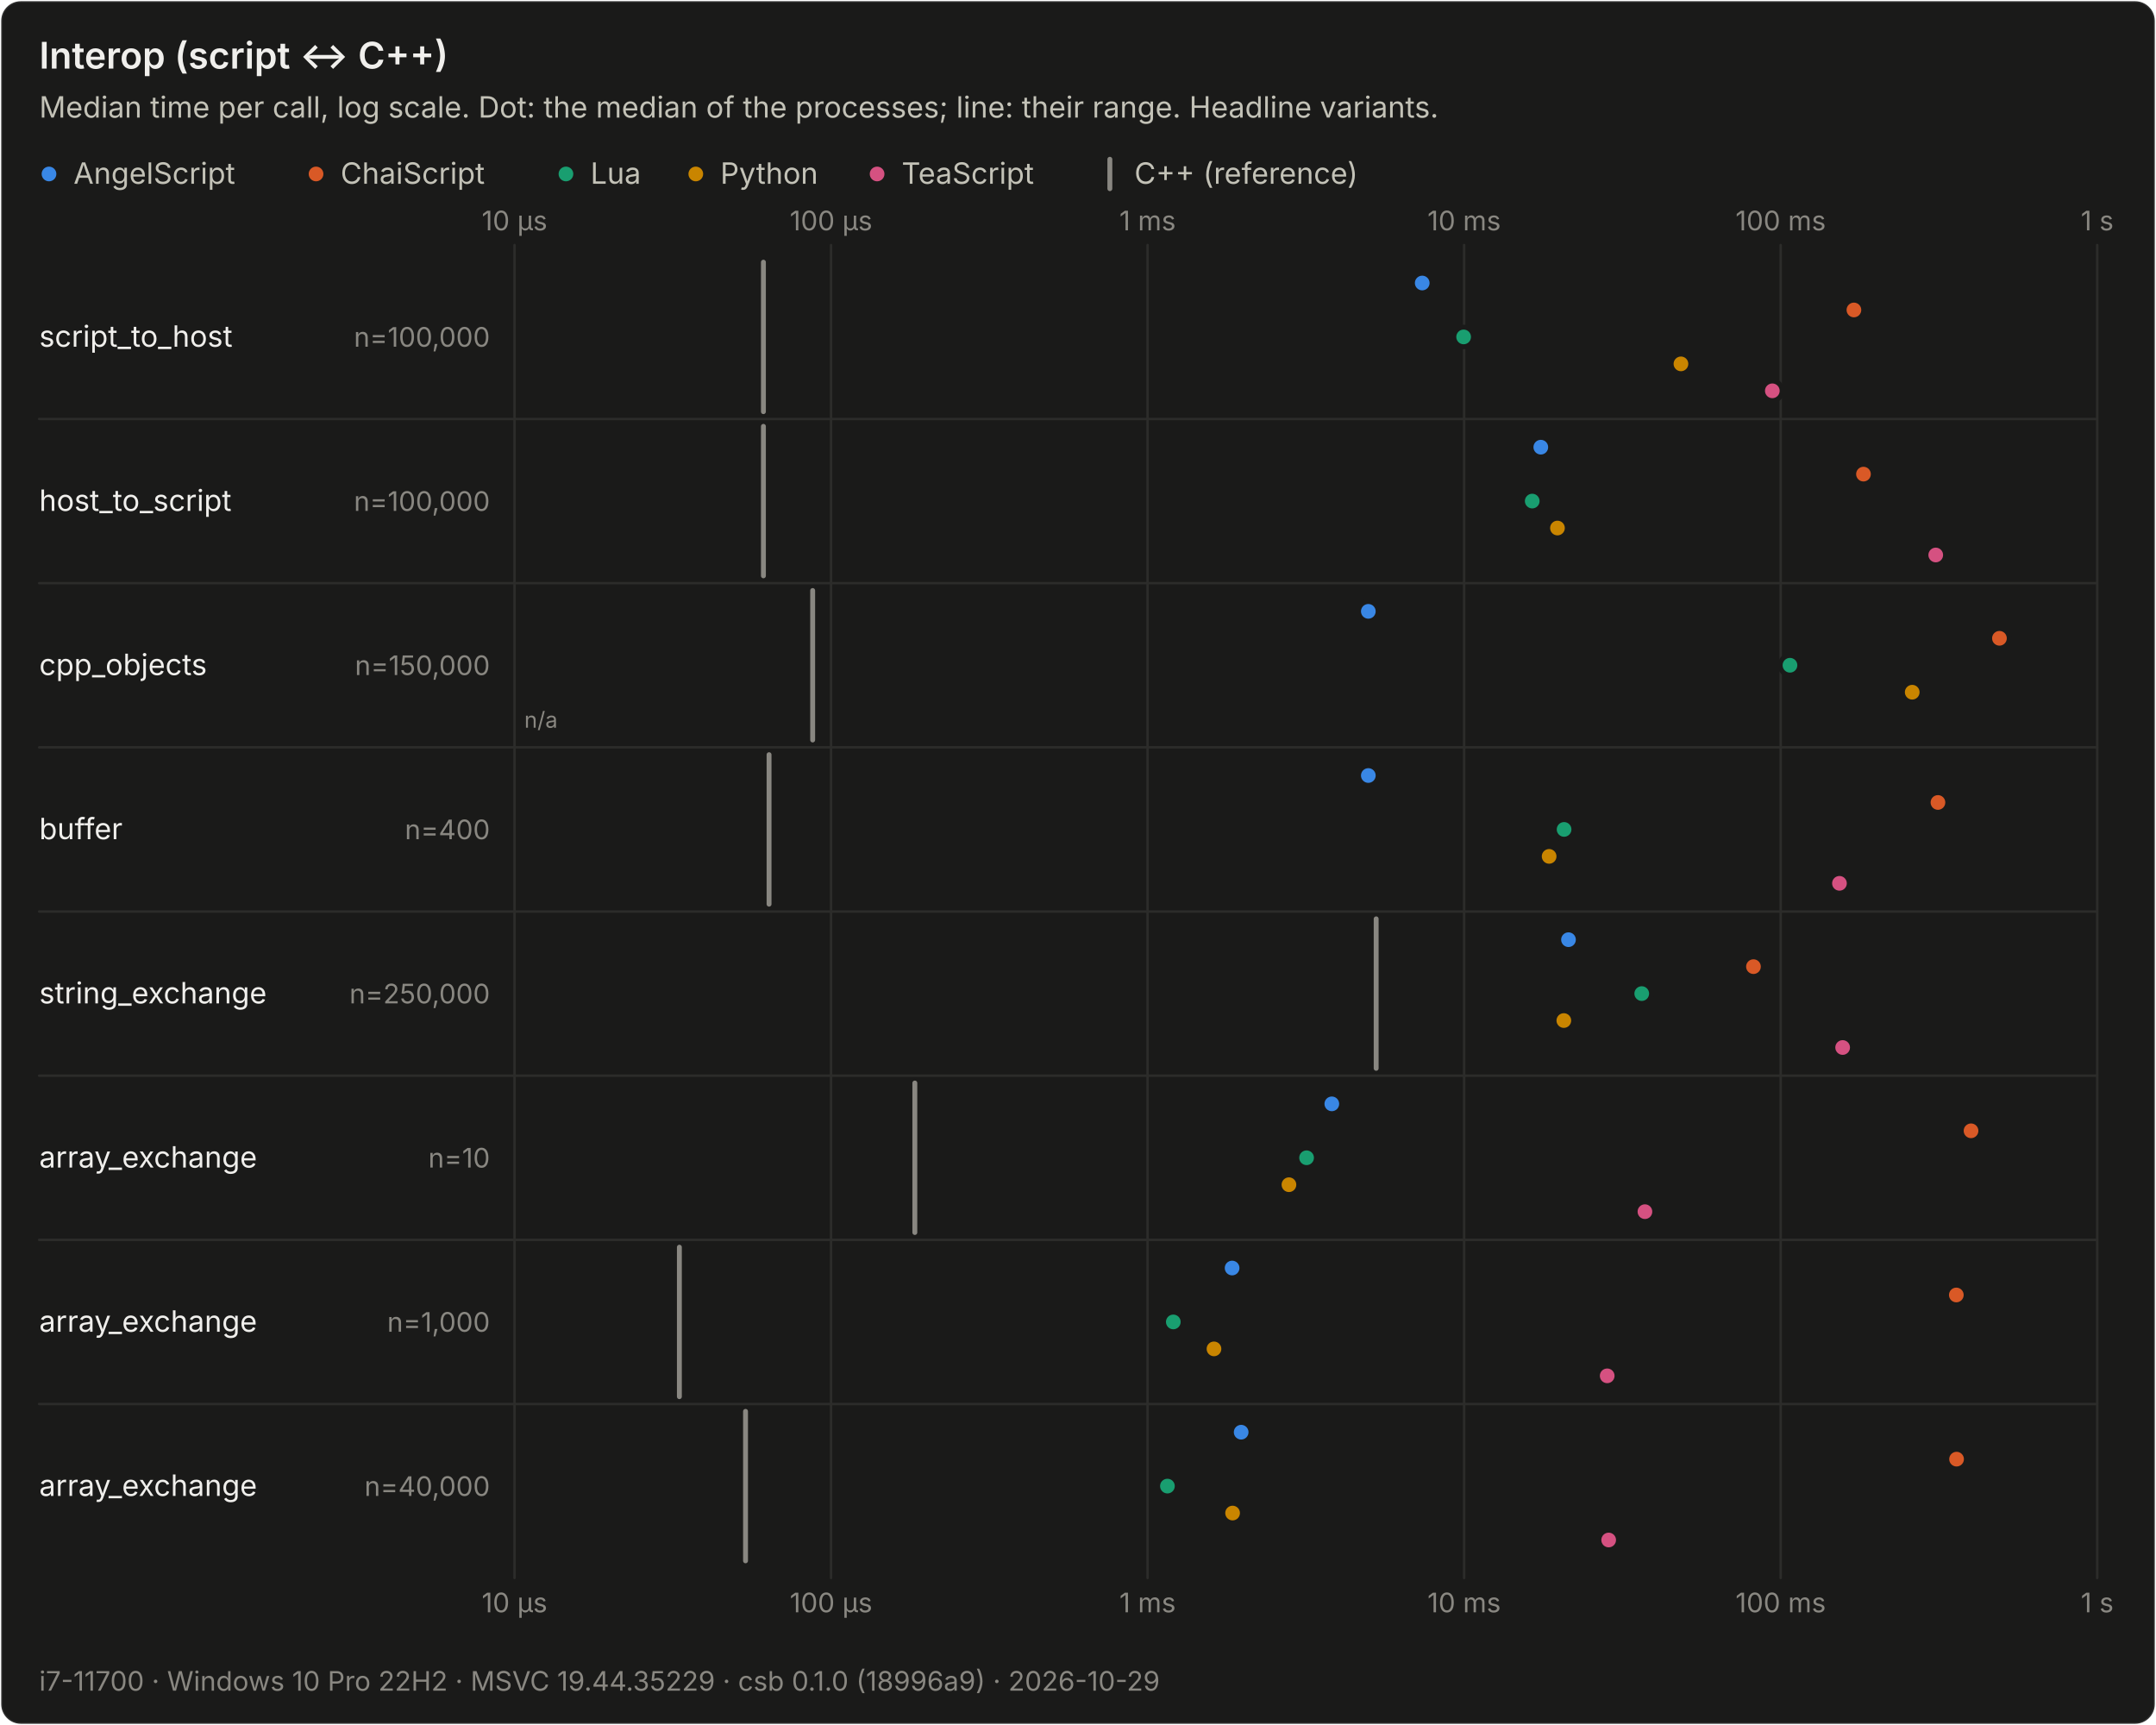
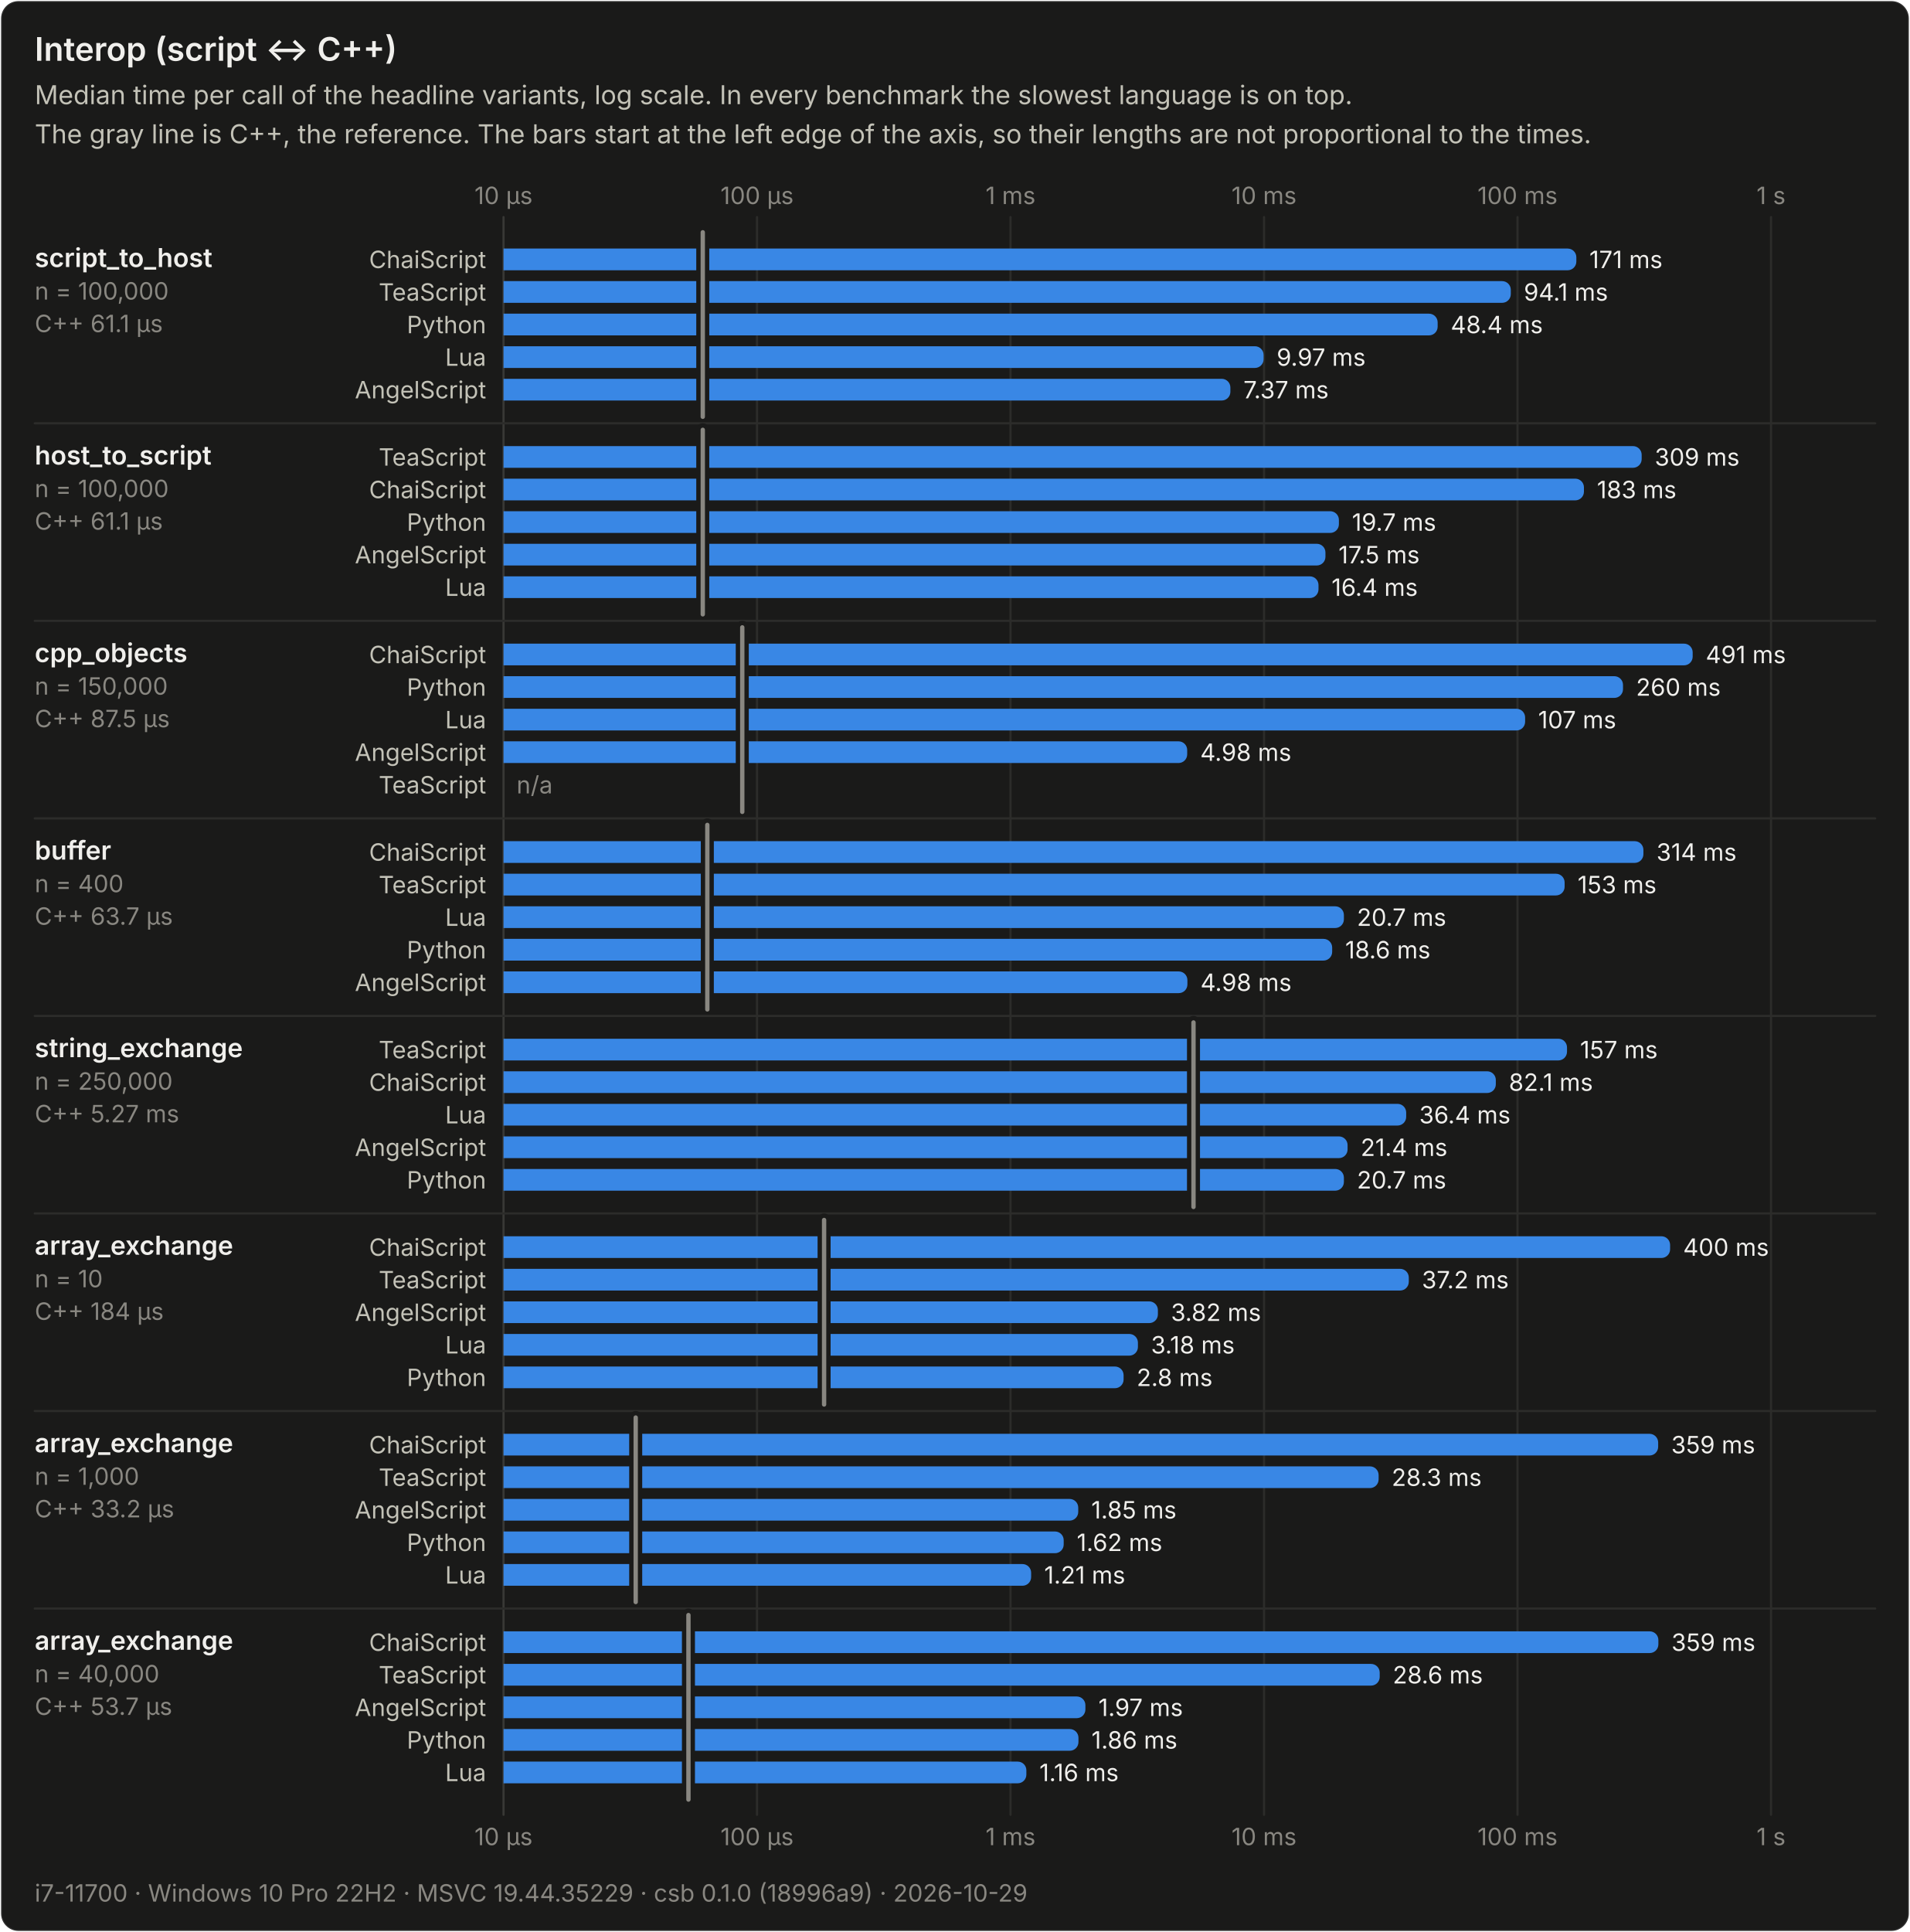
- <svg xmlns="http://www.w3.org/2000/svg" width="880" height="704" viewBox="0 0 880 704" font-family="system-ui, -apple-system, &quot;Segoe UI&quot;, sans-serif" role="img">
-   <rect x="0.5" y="0.5" width="879" height="703" rx="8" fill="#1a1a19" stroke="rgba(255,255,255,0.10)" />
+ <svg xmlns="http://www.w3.org/2000/svg" width="880" height="890" viewBox="0 0 880 890" font-family="system-ui, -apple-system, &quot;Segoe UI&quot;, sans-serif" role="img">
+   <rect x="0.5" y="0.5" width="879" height="889" rx="8" fill="#1a1a19" stroke="rgba(255,255,255,0.10)" />
  <text x="16.0" y="28.0" font-size="15" fill="#f0efec" text-anchor="start" font-weight="600">Interop (script &lt;-&gt; C++)</text>
-   <text x="16.0" y="48.0" font-size="12" fill="#c3c2b7" text-anchor="start">Median time per call, log scale. Dot: the median of the processes; line: their range. Headline variants.</text>
-   <circle cx="20.0" cy="71.0" r="4.0" fill="#3987e5" stroke="#1a1a19" stroke-width="2" />
-   <text x="30.0" y="75.0" font-size="12" fill="#c3c2b7" text-anchor="start">AngelScript</text>
-   <circle cx="129.0" cy="71.0" r="4.0" fill="#d95926" stroke="#1a1a19" stroke-width="2" />
-   <text x="139.0" y="75.0" font-size="12" fill="#c3c2b7" text-anchor="start">ChaiScript</text>
-   <circle cx="231.0" cy="71.0" r="4.0" fill="#199e70" stroke="#1a1a19" stroke-width="2" />
-   <text x="241.0" y="75.0" font-size="12" fill="#c3c2b7" text-anchor="start">Lua</text>
-   <circle cx="284.0" cy="71.0" r="4.0" fill="#c98500" stroke="#1a1a19" stroke-width="2" />
-   <text x="294.0" y="75.0" font-size="12" fill="#c3c2b7" text-anchor="start">Python</text>
-   <circle cx="358.0" cy="71.0" r="4.0" fill="#d55181" stroke="#1a1a19" stroke-width="2" />
-   <text x="368.0" y="75.0" font-size="12" fill="#c3c2b7" text-anchor="start">TeaScript</text>
-   <line x1="453.0" y1="65.0" x2="453.0" y2="77.0" stroke="#898781" stroke-width="2" stroke-linecap="round" />
-   <text x="463.0" y="75.0" font-size="12" fill="#c3c2b7" text-anchor="start">C++ (reference)</text>
-   <line x1="210.0" y1="100.0" x2="210.0" y2="644.0" stroke="#2c2c2a" stroke-width="1.0" stroke-linecap="round" />
-   <text x="210.0" y="94.0" font-size="11" fill="#898781" text-anchor="middle">10 µs</text>
-   <text x="210.0" y="658.0" font-size="11" fill="#898781" text-anchor="middle">10 µs</text>
-   <line x1="339.2" y1="100.0" x2="339.2" y2="644.0" stroke="#2c2c2a" stroke-width="1.0" stroke-linecap="round" />
-   <text x="339.2" y="94.0" font-size="11" fill="#898781" text-anchor="middle">100 µs</text>
-   <text x="339.2" y="658.0" font-size="11" fill="#898781" text-anchor="middle">100 µs</text>
-   <line x1="468.4" y1="100.0" x2="468.4" y2="644.0" stroke="#2c2c2a" stroke-width="1.0" stroke-linecap="round" />
-   <text x="468.4" y="94.0" font-size="11" fill="#898781" text-anchor="middle">1 ms</text>
-   <text x="468.4" y="658.0" font-size="11" fill="#898781" text-anchor="middle">1 ms</text>
-   <line x1="597.6" y1="100.0" x2="597.6" y2="644.0" stroke="#2c2c2a" stroke-width="1.0" stroke-linecap="round" />
-   <text x="597.6" y="94.0" font-size="11" fill="#898781" text-anchor="middle">10 ms</text>
-   <text x="597.6" y="658.0" font-size="11" fill="#898781" text-anchor="middle">10 ms</text>
-   <line x1="726.8" y1="100.0" x2="726.8" y2="644.0" stroke="#2c2c2a" stroke-width="1.0" stroke-linecap="round" />
-   <text x="726.8" y="94.0" font-size="11" fill="#898781" text-anchor="middle">100 ms</text>
-   <text x="726.8" y="658.0" font-size="11" fill="#898781" text-anchor="middle">100 ms</text>
-   <line x1="856.0" y1="100.0" x2="856.0" y2="644.0" stroke="#2c2c2a" stroke-width="1.0" stroke-linecap="round" />
-   <text x="856.0" y="94.0" font-size="11" fill="#898781" text-anchor="middle">1 s</text>
-   <text x="856.0" y="658.0" font-size="11" fill="#898781" text-anchor="middle">1 s</text>
-   <text x="16.0" y="141.5" font-size="12" fill="#f0efec" text-anchor="start">script_to_host</text>
-   <text x="200.0" y="141.5" font-size="11" fill="#898781" text-anchor="end">n=100,000</text>
-   <line x1="311.6" y1="107.0" x2="311.6" y2="168.0" stroke="#898781" stroke-width="2" stroke-linecap="round" />
-   <circle cx="580.5" cy="115.5" r="4.0" fill="#3987e5" stroke="#1a1a19" stroke-width="2" />
-   <line x1="754.1" y1="126.5" x2="757.6" y2="126.5" stroke="#d95926" stroke-width="2" stroke-linecap="round" stroke-opacity="0.6" />
-   <circle cx="756.7" cy="126.5" r="4.0" fill="#d95926" stroke="#1a1a19" stroke-width="2" />
-   <circle cx="597.4" cy="137.5" r="4.0" fill="#199e70" stroke="#1a1a19" stroke-width="2" />
-   <circle cx="686.1" cy="148.5" r="4.0" fill="#c98500" stroke="#1a1a19" stroke-width="2" />
-   <circle cx="723.4" cy="159.5" r="4.0" fill="#d55181" stroke="#1a1a19" stroke-width="2" />
-   <line x1="16.0" y1="171.0" x2="856.0" y2="171.0" stroke="#2c2c2a" stroke-width="1.0" stroke-linecap="round" />
-   <text x="16.0" y="208.5" font-size="12" fill="#f0efec" text-anchor="start">host_to_script</text>
-   <text x="200.0" y="208.5" font-size="11" fill="#898781" text-anchor="end">n=100,000</text>
-   <line x1="311.6" y1="174.0" x2="311.6" y2="235.0" stroke="#898781" stroke-width="2" stroke-linecap="round" />
-   <circle cx="628.9" cy="182.5" r="4.0" fill="#3987e5" stroke="#1a1a19" stroke-width="2" />
-   <circle cx="760.6" cy="193.5" r="4.0" fill="#d95926" stroke="#1a1a19" stroke-width="2" />
-   <circle cx="625.4" cy="204.5" r="4.0" fill="#199e70" stroke="#1a1a19" stroke-width="2" />
-   <line x1="634.9" y1="215.5" x2="638.0" y2="215.5" stroke="#c98500" stroke-width="2" stroke-linecap="round" stroke-opacity="0.6" />
-   <circle cx="635.7" cy="215.5" r="4.0" fill="#c98500" stroke="#1a1a19" stroke-width="2" />
-   <circle cx="790.1" cy="226.5" r="4.0" fill="#d55181" stroke="#1a1a19" stroke-width="2" />
-   <line x1="16.0" y1="238.0" x2="856.0" y2="238.0" stroke="#2c2c2a" stroke-width="1.0" stroke-linecap="round" />
-   <text x="16.0" y="275.5" font-size="12" fill="#f0efec" text-anchor="start">cpp_objects</text>
-   <text x="200.0" y="275.5" font-size="11" fill="#898781" text-anchor="end">n=150,000</text>
-   <line x1="331.7" y1="241.0" x2="331.7" y2="302.0" stroke="#898781" stroke-width="2" stroke-linecap="round" />
-   <circle cx="558.5" cy="249.5" r="4.0" fill="#3987e5" stroke="#1a1a19" stroke-width="2" />
-   <circle cx="816.1" cy="260.5" r="4.0" fill="#d95926" stroke="#1a1a19" stroke-width="2" />
-   <circle cx="730.6" cy="271.5" r="4.0" fill="#199e70" stroke="#1a1a19" stroke-width="2" />
-   <circle cx="780.5" cy="282.5" r="4.0" fill="#c98500" stroke="#1a1a19" stroke-width="2" />
-   <text x="214.0" y="297.0" font-size="9" fill="#898781" text-anchor="start">n/a</text>
-   <line x1="16.0" y1="305.0" x2="856.0" y2="305.0" stroke="#2c2c2a" stroke-width="1.0" stroke-linecap="round" />
-   <text x="16.0" y="342.5" font-size="12" fill="#f0efec" text-anchor="start">buffer</text>
-   <text x="200.0" y="342.5" font-size="11" fill="#898781" text-anchor="end">n=400</text>
-   <line x1="313.9" y1="308.0" x2="313.9" y2="369.0" stroke="#898781" stroke-width="2" stroke-linecap="round" />
-   <circle cx="558.5" cy="316.5" r="4.0" fill="#3987e5" stroke="#1a1a19" stroke-width="2" />
-   <line x1="789.6" y1="327.5" x2="791.7" y2="327.5" stroke="#d95926" stroke-width="2" stroke-linecap="round" stroke-opacity="0.6" />
-   <circle cx="791.0" cy="327.5" r="4.0" fill="#d95926" stroke="#1a1a19" stroke-width="2" />
-   <circle cx="638.4" cy="338.5" r="4.0" fill="#199e70" stroke="#1a1a19" stroke-width="2" />
-   <circle cx="632.3" cy="349.5" r="4.0" fill="#c98500" stroke="#1a1a19" stroke-width="2" />
-   <circle cx="750.8" cy="360.5" r="4.0" fill="#d55181" stroke="#1a1a19" stroke-width="2" />
-   <line x1="16.0" y1="372.0" x2="856.0" y2="372.0" stroke="#2c2c2a" stroke-width="1.0" stroke-linecap="round" />
-   <text x="16.0" y="409.5" font-size="12" fill="#f0efec" text-anchor="start">string_exchange</text>
-   <text x="200.0" y="409.5" font-size="11" fill="#898781" text-anchor="end">n=250,000</text>
-   <line x1="561.7" y1="375.0" x2="561.7" y2="436.0" stroke="#898781" stroke-width="2" stroke-linecap="round" />
-   <circle cx="640.2" cy="383.5" r="4.0" fill="#3987e5" stroke="#1a1a19" stroke-width="2" />
-   <line x1="712.0" y1="394.5" x2="716.3" y2="394.5" stroke="#d95926" stroke-width="2" stroke-linecap="round" stroke-opacity="0.6" />
-   <circle cx="715.7" cy="394.5" r="4.0" fill="#d95926" stroke="#1a1a19" stroke-width="2" />
-   <circle cx="670.1" cy="405.5" r="4.0" fill="#199e70" stroke="#1a1a19" stroke-width="2" />
-   <circle cx="638.3" cy="416.5" r="4.0" fill="#c98500" stroke="#1a1a19" stroke-width="2" />
-   <circle cx="752.1" cy="427.5" r="4.0" fill="#d55181" stroke="#1a1a19" stroke-width="2" />
-   <line x1="16.0" y1="439.0" x2="856.0" y2="439.0" stroke="#2c2c2a" stroke-width="1.0" stroke-linecap="round" />
-   <text x="16.0" y="476.5" font-size="12" fill="#f0efec" text-anchor="start">array_exchange</text>
-   <text x="200.0" y="476.5" font-size="11" fill="#898781" text-anchor="end">n=10</text>
-   <line x1="373.4" y1="442.0" x2="373.4" y2="503.0" stroke="#898781" stroke-width="2" stroke-linecap="round" />
-   <circle cx="543.6" cy="450.5" r="4.0" fill="#3987e5" stroke="#1a1a19" stroke-width="2" />
-   <circle cx="804.5" cy="461.5" r="4.0" fill="#d95926" stroke="#1a1a19" stroke-width="2" />
-   <circle cx="533.3" cy="472.5" r="4.0" fill="#199e70" stroke="#1a1a19" stroke-width="2" />
-   <line x1="524.4" y1="483.5" x2="529.5" y2="483.5" stroke="#c98500" stroke-width="2" stroke-linecap="round" stroke-opacity="0.6" />
-   <circle cx="526.1" cy="483.5" r="4.0" fill="#c98500" stroke="#1a1a19" stroke-width="2" />
-   <circle cx="671.4" cy="494.5" r="4.0" fill="#d55181" stroke="#1a1a19" stroke-width="2" />
-   <line x1="16.0" y1="506.0" x2="856.0" y2="506.0" stroke="#2c2c2a" stroke-width="1.0" stroke-linecap="round" />
-   <text x="16.0" y="543.5" font-size="12" fill="#f0efec" text-anchor="start">array_exchange</text>
-   <text x="200.0" y="543.5" font-size="11" fill="#898781" text-anchor="end">n=1,000</text>
-   <line x1="277.3" y1="509.0" x2="277.3" y2="570.0" stroke="#898781" stroke-width="2" stroke-linecap="round" />
-   <circle cx="502.9" cy="517.5" r="4.0" fill="#3987e5" stroke="#1a1a19" stroke-width="2" />
-   <circle cx="798.5" cy="528.5" r="4.0" fill="#d95926" stroke="#1a1a19" stroke-width="2" />
-   <line x1="478.4" y1="539.5" x2="480.7" y2="539.5" stroke="#199e70" stroke-width="2" stroke-linecap="round" stroke-opacity="0.6" />
-   <circle cx="478.9" cy="539.5" r="4.0" fill="#199e70" stroke="#1a1a19" stroke-width="2" />
-   <circle cx="495.5" cy="550.5" r="4.0" fill="#c98500" stroke="#1a1a19" stroke-width="2" />
-   <circle cx="656.0" cy="561.5" r="4.0" fill="#d55181" stroke="#1a1a19" stroke-width="2" />
-   <line x1="16.0" y1="573.0" x2="856.0" y2="573.0" stroke="#2c2c2a" stroke-width="1.0" stroke-linecap="round" />
-   <text x="16.0" y="610.5" font-size="12" fill="#f0efec" text-anchor="start">array_exchange</text>
-   <text x="200.0" y="610.5" font-size="11" fill="#898781" text-anchor="end">n=40,000</text>
-   <line x1="304.3" y1="576.0" x2="304.3" y2="637.0" stroke="#898781" stroke-width="2" stroke-linecap="round" />
-   <circle cx="506.6" cy="584.5" r="4.0" fill="#3987e5" stroke="#1a1a19" stroke-width="2" />
-   <circle cx="798.6" cy="595.5" r="4.0" fill="#d95926" stroke="#1a1a19" stroke-width="2" />
-   <circle cx="476.5" cy="606.5" r="4.0" fill="#199e70" stroke="#1a1a19" stroke-width="2" />
-   <line x1="502.3" y1="617.5" x2="504.5" y2="617.5" stroke="#c98500" stroke-width="2" stroke-linecap="round" stroke-opacity="0.6" />
-   <circle cx="503.1" cy="617.5" r="4.0" fill="#c98500" stroke="#1a1a19" stroke-width="2" />
-   <circle cx="656.6" cy="628.5" r="4.0" fill="#d55181" stroke="#1a1a19" stroke-width="2" />
-   <text x="16.0" y="690.0" font-size="11" fill="#898781" text-anchor="start">i7-11700 · Windows 10 Pro 22H2 · MSVC 19.44.35229 · csb 0.1.0 (18996a9) · 2026-10-29</text>
+   <text x="16.0" y="48.0" font-size="12" fill="#c3c2b7" text-anchor="start">Median time per call of the headline variants, log scale. In every benchmark the slowest language is on top.</text>
+   <text x="16.0" y="66.0" font-size="12" fill="#c3c2b7" text-anchor="start">The gray line is C++, the reference. The bars start at the left edge of the axis, so their lengths are not proportional to the times.</text>
+   <line x1="232.0" y1="100.0" x2="232.0" y2="836.0" stroke="#383835" stroke-width="1.0" stroke-linecap="round" />
+   <text x="232.0" y="94.0" font-size="11" fill="#898781" text-anchor="middle">10 µs</text>
+   <text x="232.0" y="850.0" font-size="11" fill="#898781" text-anchor="middle">10 µs</text>
+   <line x1="348.8" y1="100.0" x2="348.8" y2="836.0" stroke="#2c2c2a" stroke-width="1.0" stroke-linecap="round" />
+   <text x="348.8" y="94.0" font-size="11" fill="#898781" text-anchor="middle">100 µs</text>
+   <text x="348.8" y="850.0" font-size="11" fill="#898781" text-anchor="middle">100 µs</text>
+   <line x1="465.6" y1="100.0" x2="465.6" y2="836.0" stroke="#2c2c2a" stroke-width="1.0" stroke-linecap="round" />
+   <text x="465.6" y="94.0" font-size="11" fill="#898781" text-anchor="middle">1 ms</text>
+   <text x="465.6" y="850.0" font-size="11" fill="#898781" text-anchor="middle">1 ms</text>
+   <line x1="582.4" y1="100.0" x2="582.4" y2="836.0" stroke="#2c2c2a" stroke-width="1.0" stroke-linecap="round" />
+   <text x="582.4" y="94.0" font-size="11" fill="#898781" text-anchor="middle">10 ms</text>
+   <text x="582.4" y="850.0" font-size="11" fill="#898781" text-anchor="middle">10 ms</text>
+   <line x1="699.2" y1="100.0" x2="699.2" y2="836.0" stroke="#2c2c2a" stroke-width="1.0" stroke-linecap="round" />
+   <text x="699.2" y="94.0" font-size="11" fill="#898781" text-anchor="middle">100 ms</text>
+   <text x="699.2" y="850.0" font-size="11" fill="#898781" text-anchor="middle">100 ms</text>
+   <line x1="816.0" y1="100.0" x2="816.0" y2="836.0" stroke="#2c2c2a" stroke-width="1.0" stroke-linecap="round" />
+   <text x="816.0" y="94.0" font-size="11" fill="#898781" text-anchor="middle">1 s</text>
+   <text x="816.0" y="850.0" font-size="11" fill="#898781" text-anchor="middle">1 s</text>
+   <text x="16.0" y="123.0" font-size="12" fill="#f0efec" text-anchor="start" font-weight="600">script_to_host</text>
+   <text x="16.0" y="138.0" font-size="11" fill="#898781" text-anchor="start">n = 100,000</text>
+   <text x="16.0" y="153.0" font-size="11" fill="#898781" text-anchor="start">C++ 61.1 µs</text>
+   <text x="224.0" y="123.5" font-size="11" fill="#c3c2b7" text-anchor="end">ChaiScript</text>
+   <path d="M232.0,114.5 H722.3 A4.0,4.0 0 0 1 726.3,118.5 V120.5 A4.0,4.0 0 0 1 722.3,124.5 H232.0 Z" fill="#3987e5" />
+   <text x="224.0" y="138.5" font-size="11" fill="#c3c2b7" text-anchor="end">TeaScript</text>
+   <path d="M232.0,129.5 H692.1 A4.0,4.0 0 0 1 696.1,133.5 V135.5 A4.0,4.0 0 0 1 692.1,139.5 H232.0 Z" fill="#3987e5" />
+   <text x="224.0" y="153.5" font-size="11" fill="#c3c2b7" text-anchor="end">Python</text>
+   <path d="M232.0,144.5 H658.4 A4.0,4.0 0 0 1 662.4,148.5 V150.5 A4.0,4.0 0 0 1 658.4,154.5 H232.0 Z" fill="#3987e5" />
+   <text x="224.0" y="168.5" font-size="11" fill="#c3c2b7" text-anchor="end">Lua</text>
+   <path d="M232.0,159.5 H578.2 A4.0,4.0 0 0 1 582.2,163.5 V165.5 A4.0,4.0 0 0 1 578.2,169.5 H232.0 Z" fill="#3987e5" />
+   <text x="224.0" y="183.5" font-size="11" fill="#c3c2b7" text-anchor="end">AngelScript</text>
+   <path d="M232.0,174.5 H562.9 A4.0,4.0 0 0 1 566.9,178.5 V180.5 A4.0,4.0 0 0 1 562.9,184.5 H232.0 Z" fill="#3987e5" />
+   <line x1="323.8" y1="107.0" x2="323.8" y2="192.0" stroke="#1a1a19" stroke-width="6" stroke-linecap="round" />
+   <line x1="323.8" y1="107.0" x2="323.8" y2="192.0" stroke="#898781" stroke-width="2" stroke-linecap="round" />
+   <text x="732.3" y="123.5" font-size="11" fill="#f0efec" text-anchor="start">171 ms</text>
+   <text x="702.1" y="138.5" font-size="11" fill="#f0efec" text-anchor="start">94.1 ms</text>
+   <text x="668.4" y="153.5" font-size="11" fill="#f0efec" text-anchor="start">48.4 ms</text>
+   <text x="588.2" y="168.5" font-size="11" fill="#f0efec" text-anchor="start">9.97 ms</text>
+   <text x="572.9" y="183.5" font-size="11" fill="#f0efec" text-anchor="start">7.37 ms</text>
+   <line x1="16.0" y1="195.0" x2="864.0" y2="195.0" stroke="#2c2c2a" stroke-width="1.0" stroke-linecap="round" />
+   <text x="16.0" y="214.0" font-size="12" fill="#f0efec" text-anchor="start" font-weight="600">host_to_script</text>
+   <text x="16.0" y="229.0" font-size="11" fill="#898781" text-anchor="start">n = 100,000</text>
+   <text x="16.0" y="244.0" font-size="11" fill="#898781" text-anchor="start">C++ 61.1 µs</text>
+   <text x="224.0" y="214.5" font-size="11" fill="#c3c2b7" text-anchor="end">TeaScript</text>
+   <path d="M232.0,205.5 H752.4 A4.0,4.0 0 0 1 756.4,209.5 V211.5 A4.0,4.0 0 0 1 752.4,215.5 H232.0 Z" fill="#3987e5" />
+   <text x="224.0" y="229.5" font-size="11" fill="#c3c2b7" text-anchor="end">ChaiScript</text>
+   <path d="M232.0,220.5 H725.8 A4.0,4.0 0 0 1 729.8,224.5 V226.5 A4.0,4.0 0 0 1 725.8,230.5 H232.0 Z" fill="#3987e5" />
+   <text x="224.0" y="244.5" font-size="11" fill="#c3c2b7" text-anchor="end">Python</text>
+   <path d="M232.0,235.5 H612.9 A4.0,4.0 0 0 1 616.9,239.5 V241.5 A4.0,4.0 0 0 1 612.9,245.5 H232.0 Z" fill="#3987e5" />
+   <text x="224.0" y="259.5" font-size="11" fill="#c3c2b7" text-anchor="end">AngelScript</text>
+   <path d="M232.0,250.5 H606.7 A4.0,4.0 0 0 1 610.7,254.5 V256.5 A4.0,4.0 0 0 1 606.7,260.5 H232.0 Z" fill="#3987e5" />
+   <text x="224.0" y="274.5" font-size="11" fill="#c3c2b7" text-anchor="end">Lua</text>
+   <path d="M232.0,265.5 H603.5 A4.0,4.0 0 0 1 607.5,269.5 V271.5 A4.0,4.0 0 0 1 603.5,275.5 H232.0 Z" fill="#3987e5" />
+   <line x1="323.8" y1="198.0" x2="323.8" y2="283.0" stroke="#1a1a19" stroke-width="6" stroke-linecap="round" />
+   <line x1="323.8" y1="198.0" x2="323.8" y2="283.0" stroke="#898781" stroke-width="2" stroke-linecap="round" />
+   <text x="762.4" y="214.5" font-size="11" fill="#f0efec" text-anchor="start">309 ms</text>
+   <text x="735.8" y="229.5" font-size="11" fill="#f0efec" text-anchor="start">183 ms</text>
+   <text x="622.9" y="244.5" font-size="11" fill="#f0efec" text-anchor="start">19.7 ms</text>
+   <text x="616.7" y="259.5" font-size="11" fill="#f0efec" text-anchor="start">17.5 ms</text>
+   <text x="613.5" y="274.5" font-size="11" fill="#f0efec" text-anchor="start">16.4 ms</text>
+   <line x1="16.0" y1="286.0" x2="864.0" y2="286.0" stroke="#2c2c2a" stroke-width="1.0" stroke-linecap="round" />
+   <text x="16.0" y="305.0" font-size="12" fill="#f0efec" text-anchor="start" font-weight="600">cpp_objects</text>
+   <text x="16.0" y="320.0" font-size="11" fill="#898781" text-anchor="start">n = 150,000</text>
+   <text x="16.0" y="335.0" font-size="11" fill="#898781" text-anchor="start">C++ 87.5 µs</text>
+   <text x="224.0" y="305.5" font-size="11" fill="#c3c2b7" text-anchor="end">ChaiScript</text>
+   <path d="M232.0,296.5 H775.9 A4.0,4.0 0 0 1 779.9,300.5 V302.5 A4.0,4.0 0 0 1 775.9,306.5 H232.0 Z" fill="#3987e5" />
+   <text x="224.0" y="320.5" font-size="11" fill="#c3c2b7" text-anchor="end">Python</text>
+   <path d="M232.0,311.5 H743.8 A4.0,4.0 0 0 1 747.8,315.5 V317.5 A4.0,4.0 0 0 1 743.8,321.5 H232.0 Z" fill="#3987e5" />
+   <text x="224.0" y="335.5" font-size="11" fill="#c3c2b7" text-anchor="end">Lua</text>
+   <path d="M232.0,326.5 H698.7 A4.0,4.0 0 0 1 702.7,330.5 V332.5 A4.0,4.0 0 0 1 698.7,336.5 H232.0 Z" fill="#3987e5" />
+   <text x="224.0" y="350.5" font-size="11" fill="#c3c2b7" text-anchor="end">AngelScript</text>
+   <path d="M232.0,341.5 H543.0 A4.0,4.0 0 0 1 547.0,345.5 V347.5 A4.0,4.0 0 0 1 543.0,351.5 H232.0 Z" fill="#3987e5" />
+   <text x="224.0" y="365.5" font-size="11" fill="#c3c2b7" text-anchor="end">TeaScript</text>
+   <line x1="342.0" y1="289.0" x2="342.0" y2="374.0" stroke="#1a1a19" stroke-width="6" stroke-linecap="round" />
+   <line x1="342.0" y1="289.0" x2="342.0" y2="374.0" stroke="#898781" stroke-width="2" stroke-linecap="round" />
+   <text x="785.9" y="305.5" font-size="11" fill="#f0efec" text-anchor="start">491 ms</text>
+   <text x="753.8" y="320.5" font-size="11" fill="#f0efec" text-anchor="start">260 ms</text>
+   <text x="708.7" y="335.5" font-size="11" fill="#f0efec" text-anchor="start">107 ms</text>
+   <text x="553.0" y="350.5" font-size="11" fill="#f0efec" text-anchor="start">4.98 ms</text>
+   <text x="238.0" y="365.5" font-size="11" fill="#898781" text-anchor="start">n/a</text>
+   <line x1="16.0" y1="377.0" x2="864.0" y2="377.0" stroke="#2c2c2a" stroke-width="1.0" stroke-linecap="round" />
+   <text x="16.0" y="396.0" font-size="12" fill="#f0efec" text-anchor="start" font-weight="600">buffer</text>
+   <text x="16.0" y="411.0" font-size="11" fill="#898781" text-anchor="start">n = 400</text>
+   <text x="16.0" y="426.0" font-size="11" fill="#898781" text-anchor="start">C++ 63.7 µs</text>
+   <text x="224.0" y="396.5" font-size="11" fill="#c3c2b7" text-anchor="end">ChaiScript</text>
+   <path d="M232.0,387.5 H753.2 A4.0,4.0 0 0 1 757.2,391.5 V393.5 A4.0,4.0 0 0 1 753.2,397.5 H232.0 Z" fill="#3987e5" />
+   <text x="224.0" y="411.5" font-size="11" fill="#c3c2b7" text-anchor="end">TeaScript</text>
+   <path d="M232.0,402.5 H716.9 A4.0,4.0 0 0 1 720.9,406.5 V408.5 A4.0,4.0 0 0 1 716.9,412.5 H232.0 Z" fill="#3987e5" />
+   <text x="224.0" y="426.5" font-size="11" fill="#c3c2b7" text-anchor="end">Lua</text>
+   <path d="M232.0,417.5 H615.2 A4.0,4.0 0 0 1 619.2,421.5 V423.5 A4.0,4.0 0 0 1 615.2,427.5 H232.0 Z" fill="#3987e5" />
+   <text x="224.0" y="441.5" font-size="11" fill="#c3c2b7" text-anchor="end">Python</text>
+   <path d="M232.0,432.5 H609.8 A4.0,4.0 0 0 1 613.8,436.5 V438.5 A4.0,4.0 0 0 1 609.8,442.5 H232.0 Z" fill="#3987e5" />
+   <text x="224.0" y="456.5" font-size="11" fill="#c3c2b7" text-anchor="end">AngelScript</text>
+   <path d="M232.0,447.5 H543.1 A4.0,4.0 0 0 1 547.1,451.5 V453.5 A4.0,4.0 0 0 1 543.1,457.5 H232.0 Z" fill="#3987e5" />
+   <line x1="325.9" y1="380.0" x2="325.9" y2="465.0" stroke="#1a1a19" stroke-width="6" stroke-linecap="round" />
+   <line x1="325.9" y1="380.0" x2="325.9" y2="465.0" stroke="#898781" stroke-width="2" stroke-linecap="round" />
+   <text x="763.2" y="396.5" font-size="11" fill="#f0efec" text-anchor="start">314 ms</text>
+   <text x="726.9" y="411.5" font-size="11" fill="#f0efec" text-anchor="start">153 ms</text>
+   <text x="625.2" y="426.5" font-size="11" fill="#f0efec" text-anchor="start">20.7 ms</text>
+   <text x="619.8" y="441.5" font-size="11" fill="#f0efec" text-anchor="start">18.6 ms</text>
+   <text x="553.1" y="456.5" font-size="11" fill="#f0efec" text-anchor="start">4.98 ms</text>
+   <line x1="16.0" y1="468.0" x2="864.0" y2="468.0" stroke="#2c2c2a" stroke-width="1.0" stroke-linecap="round" />
+   <text x="16.0" y="487.0" font-size="12" fill="#f0efec" text-anchor="start" font-weight="600">string_exchange</text>
+   <text x="16.0" y="502.0" font-size="11" fill="#898781" text-anchor="start">n = 250,000</text>
+   <text x="16.0" y="517.0" font-size="11" fill="#898781" text-anchor="start">C++ 5.27 ms</text>
+   <text x="224.0" y="487.5" font-size="11" fill="#c3c2b7" text-anchor="end">TeaScript</text>
+   <path d="M232.0,478.5 H718.0 A4.0,4.0 0 0 1 722.0,482.5 V484.5 A4.0,4.0 0 0 1 718.0,488.5 H232.0 Z" fill="#3987e5" />
+   <text x="224.0" y="502.5" font-size="11" fill="#c3c2b7" text-anchor="end">ChaiScript</text>
+   <path d="M232.0,493.5 H685.2 A4.0,4.0 0 0 1 689.2,497.5 V499.5 A4.0,4.0 0 0 1 685.2,503.5 H232.0 Z" fill="#3987e5" />
+   <text x="224.0" y="517.5" font-size="11" fill="#c3c2b7" text-anchor="end">Lua</text>
+   <path d="M232.0,508.5 H643.9 A4.0,4.0 0 0 1 647.9,512.5 V514.5 A4.0,4.0 0 0 1 643.9,518.5 H232.0 Z" fill="#3987e5" />
+   <text x="224.0" y="532.5" font-size="11" fill="#c3c2b7" text-anchor="end">AngelScript</text>
+   <path d="M232.0,523.5 H616.9 A4.0,4.0 0 0 1 620.9,527.5 V529.5 A4.0,4.0 0 0 1 616.9,533.5 H232.0 Z" fill="#3987e5" />
+   <text x="224.0" y="547.5" font-size="11" fill="#c3c2b7" text-anchor="end">Python</text>
+   <path d="M232.0,538.5 H615.2 A4.0,4.0 0 0 1 619.2,542.5 V544.5 A4.0,4.0 0 0 1 615.2,548.5 H232.0 Z" fill="#3987e5" />
+   <line x1="549.9" y1="471.0" x2="549.9" y2="556.0" stroke="#1a1a19" stroke-width="6" stroke-linecap="round" />
+   <line x1="549.9" y1="471.0" x2="549.9" y2="556.0" stroke="#898781" stroke-width="2" stroke-linecap="round" />
+   <text x="728.0" y="487.5" font-size="11" fill="#f0efec" text-anchor="start">157 ms</text>
+   <text x="695.2" y="502.5" font-size="11" fill="#f0efec" text-anchor="start">82.1 ms</text>
+   <text x="653.9" y="517.5" font-size="11" fill="#f0efec" text-anchor="start">36.4 ms</text>
+   <text x="626.9" y="532.5" font-size="11" fill="#f0efec" text-anchor="start">21.4 ms</text>
+   <text x="625.2" y="547.5" font-size="11" fill="#f0efec" text-anchor="start">20.7 ms</text>
+   <line x1="16.0" y1="559.0" x2="864.0" y2="559.0" stroke="#2c2c2a" stroke-width="1.0" stroke-linecap="round" />
+   <text x="16.0" y="578.0" font-size="12" fill="#f0efec" text-anchor="start" font-weight="600">array_exchange</text>
+   <text x="16.0" y="593.0" font-size="11" fill="#898781" text-anchor="start">n = 10</text>
+   <text x="16.0" y="608.0" font-size="11" fill="#898781" text-anchor="start">C++ 184 µs</text>
+   <text x="224.0" y="578.5" font-size="11" fill="#c3c2b7" text-anchor="end">ChaiScript</text>
+   <path d="M232.0,569.5 H765.5 A4.0,4.0 0 0 1 769.5,573.5 V575.5 A4.0,4.0 0 0 1 765.5,579.5 H232.0 Z" fill="#3987e5" />
+   <text x="224.0" y="593.5" font-size="11" fill="#c3c2b7" text-anchor="end">TeaScript</text>
+   <path d="M232.0,584.5 H645.1 A4.0,4.0 0 0 1 649.1,588.5 V590.5 A4.0,4.0 0 0 1 645.1,594.5 H232.0 Z" fill="#3987e5" />
+   <text x="224.0" y="608.5" font-size="11" fill="#c3c2b7" text-anchor="end">AngelScript</text>
+   <path d="M232.0,599.5 H529.5 A4.0,4.0 0 0 1 533.5,603.5 V605.5 A4.0,4.0 0 0 1 529.5,609.5 H232.0 Z" fill="#3987e5" />
+   <text x="224.0" y="623.5" font-size="11" fill="#c3c2b7" text-anchor="end">Lua</text>
+   <path d="M232.0,614.5 H520.3 A4.0,4.0 0 0 1 524.3,618.5 V620.5 A4.0,4.0 0 0 1 520.3,624.5 H232.0 Z" fill="#3987e5" />
+   <text x="224.0" y="638.5" font-size="11" fill="#c3c2b7" text-anchor="end">Python</text>
+   <path d="M232.0,629.5 H513.7 A4.0,4.0 0 0 1 517.7,633.5 V635.5 A4.0,4.0 0 0 1 513.7,639.5 H232.0 Z" fill="#3987e5" />
+   <line x1="379.7" y1="562.0" x2="379.7" y2="647.0" stroke="#1a1a19" stroke-width="6" stroke-linecap="round" />
+   <line x1="379.7" y1="562.0" x2="379.7" y2="647.0" stroke="#898781" stroke-width="2" stroke-linecap="round" />
+   <text x="775.5" y="578.5" font-size="11" fill="#f0efec" text-anchor="start">400 ms</text>
+   <text x="655.1" y="593.5" font-size="11" fill="#f0efec" text-anchor="start">37.2 ms</text>
+   <text x="539.5" y="608.5" font-size="11" fill="#f0efec" text-anchor="start">3.82 ms</text>
+   <text x="530.3" y="623.5" font-size="11" fill="#f0efec" text-anchor="start">3.18 ms</text>
+   <text x="523.7" y="638.5" font-size="11" fill="#f0efec" text-anchor="start">2.8 ms</text>
+   <line x1="16.0" y1="650.0" x2="864.0" y2="650.0" stroke="#2c2c2a" stroke-width="1.0" stroke-linecap="round" />
+   <text x="16.0" y="669.0" font-size="12" fill="#f0efec" text-anchor="start" font-weight="600">array_exchange</text>
+   <text x="16.0" y="684.0" font-size="11" fill="#898781" text-anchor="start">n = 1,000</text>
+   <text x="16.0" y="699.0" font-size="11" fill="#898781" text-anchor="start">C++ 33.2 µs</text>
+   <text x="224.0" y="669.5" font-size="11" fill="#c3c2b7" text-anchor="end">ChaiScript</text>
+   <path d="M232.0,660.5 H760.0 A4.0,4.0 0 0 1 764.0,664.5 V666.5 A4.0,4.0 0 0 1 760.0,670.5 H232.0 Z" fill="#3987e5" />
+   <text x="224.0" y="684.5" font-size="11" fill="#c3c2b7" text-anchor="end">TeaScript</text>
+   <path d="M232.0,675.5 H631.2 A4.0,4.0 0 0 1 635.2,679.5 V681.5 A4.0,4.0 0 0 1 631.2,685.5 H232.0 Z" fill="#3987e5" />
+   <text x="224.0" y="699.5" font-size="11" fill="#c3c2b7" text-anchor="end">AngelScript</text>
+   <path d="M232.0,690.5 H492.8 A4.0,4.0 0 0 1 496.8,694.5 V696.5 A4.0,4.0 0 0 1 492.8,700.5 H232.0 Z" fill="#3987e5" />
+   <text x="224.0" y="714.5" font-size="11" fill="#c3c2b7" text-anchor="end">Python</text>
+   <path d="M232.0,705.5 H486.1 A4.0,4.0 0 0 1 490.1,709.5 V711.5 A4.0,4.0 0 0 1 486.1,715.5 H232.0 Z" fill="#3987e5" />
+   <text x="224.0" y="729.5" font-size="11" fill="#c3c2b7" text-anchor="end">Lua</text>
+   <path d="M232.0,720.5 H471.1 A4.0,4.0 0 0 1 475.1,724.5 V726.5 A4.0,4.0 0 0 1 471.1,730.5 H232.0 Z" fill="#3987e5" />
+   <line x1="292.9" y1="653.0" x2="292.9" y2="738.0" stroke="#1a1a19" stroke-width="6" stroke-linecap="round" />
+   <line x1="292.9" y1="653.0" x2="292.9" y2="738.0" stroke="#898781" stroke-width="2" stroke-linecap="round" />
+   <text x="770.0" y="669.5" font-size="11" fill="#f0efec" text-anchor="start">359 ms</text>
+   <text x="641.2" y="684.5" font-size="11" fill="#f0efec" text-anchor="start">28.3 ms</text>
+   <text x="502.8" y="699.5" font-size="11" fill="#f0efec" text-anchor="start">1.85 ms</text>
+   <text x="496.1" y="714.5" font-size="11" fill="#f0efec" text-anchor="start">1.62 ms</text>
+   <text x="481.1" y="729.5" font-size="11" fill="#f0efec" text-anchor="start">1.21 ms</text>
+   <line x1="16.0" y1="741.0" x2="864.0" y2="741.0" stroke="#2c2c2a" stroke-width="1.0" stroke-linecap="round" />
+   <text x="16.0" y="760.0" font-size="12" fill="#f0efec" text-anchor="start" font-weight="600">array_exchange</text>
+   <text x="16.0" y="775.0" font-size="11" fill="#898781" text-anchor="start">n = 40,000</text>
+   <text x="16.0" y="790.0" font-size="11" fill="#898781" text-anchor="start">C++ 53.7 µs</text>
+   <text x="224.0" y="760.5" font-size="11" fill="#c3c2b7" text-anchor="end">ChaiScript</text>
+   <path d="M232.0,751.5 H760.1 A4.0,4.0 0 0 1 764.1,755.5 V757.5 A4.0,4.0 0 0 1 760.1,761.5 H232.0 Z" fill="#3987e5" />
+   <text x="224.0" y="775.5" font-size="11" fill="#c3c2b7" text-anchor="end">TeaScript</text>
+   <path d="M232.0,766.5 H631.7 A4.0,4.0 0 0 1 635.7,770.5 V772.5 A4.0,4.0 0 0 1 631.7,776.5 H232.0 Z" fill="#3987e5" />
+   <text x="224.0" y="790.5" font-size="11" fill="#c3c2b7" text-anchor="end">AngelScript</text>
+   <path d="M232.0,781.5 H496.1 A4.0,4.0 0 0 1 500.1,785.5 V787.5 A4.0,4.0 0 0 1 496.1,791.5 H232.0 Z" fill="#3987e5" />
+   <text x="224.0" y="805.5" font-size="11" fill="#c3c2b7" text-anchor="end">Python</text>
+   <path d="M232.0,796.5 H492.9 A4.0,4.0 0 0 1 496.9,800.5 V802.5 A4.0,4.0 0 0 1 492.9,806.5 H232.0 Z" fill="#3987e5" />
+   <text x="224.0" y="820.5" font-size="11" fill="#c3c2b7" text-anchor="end">Lua</text>
+   <path d="M232.0,811.5 H468.9 A4.0,4.0 0 0 1 472.9,815.5 V817.5 A4.0,4.0 0 0 1 468.9,821.5 H232.0 Z" fill="#3987e5" />
+   <line x1="317.2" y1="744.0" x2="317.2" y2="829.0" stroke="#1a1a19" stroke-width="6" stroke-linecap="round" />
+   <line x1="317.2" y1="744.0" x2="317.2" y2="829.0" stroke="#898781" stroke-width="2" stroke-linecap="round" />
+   <text x="770.1" y="760.5" font-size="11" fill="#f0efec" text-anchor="start">359 ms</text>
+   <text x="641.7" y="775.5" font-size="11" fill="#f0efec" text-anchor="start">28.6 ms</text>
+   <text x="506.1" y="790.5" font-size="11" fill="#f0efec" text-anchor="start">1.97 ms</text>
+   <text x="502.9" y="805.5" font-size="11" fill="#f0efec" text-anchor="start">1.86 ms</text>
+   <text x="478.9" y="820.5" font-size="11" fill="#f0efec" text-anchor="start">1.16 ms</text>
+   <text x="16.0" y="876.0" font-size="11" fill="#898781" text-anchor="start">i7-11700 · Windows 10 Pro 22H2 · MSVC 19.44.35229 · csb 0.1.0 (18996a9) · 2026-10-29</text>
</svg>
